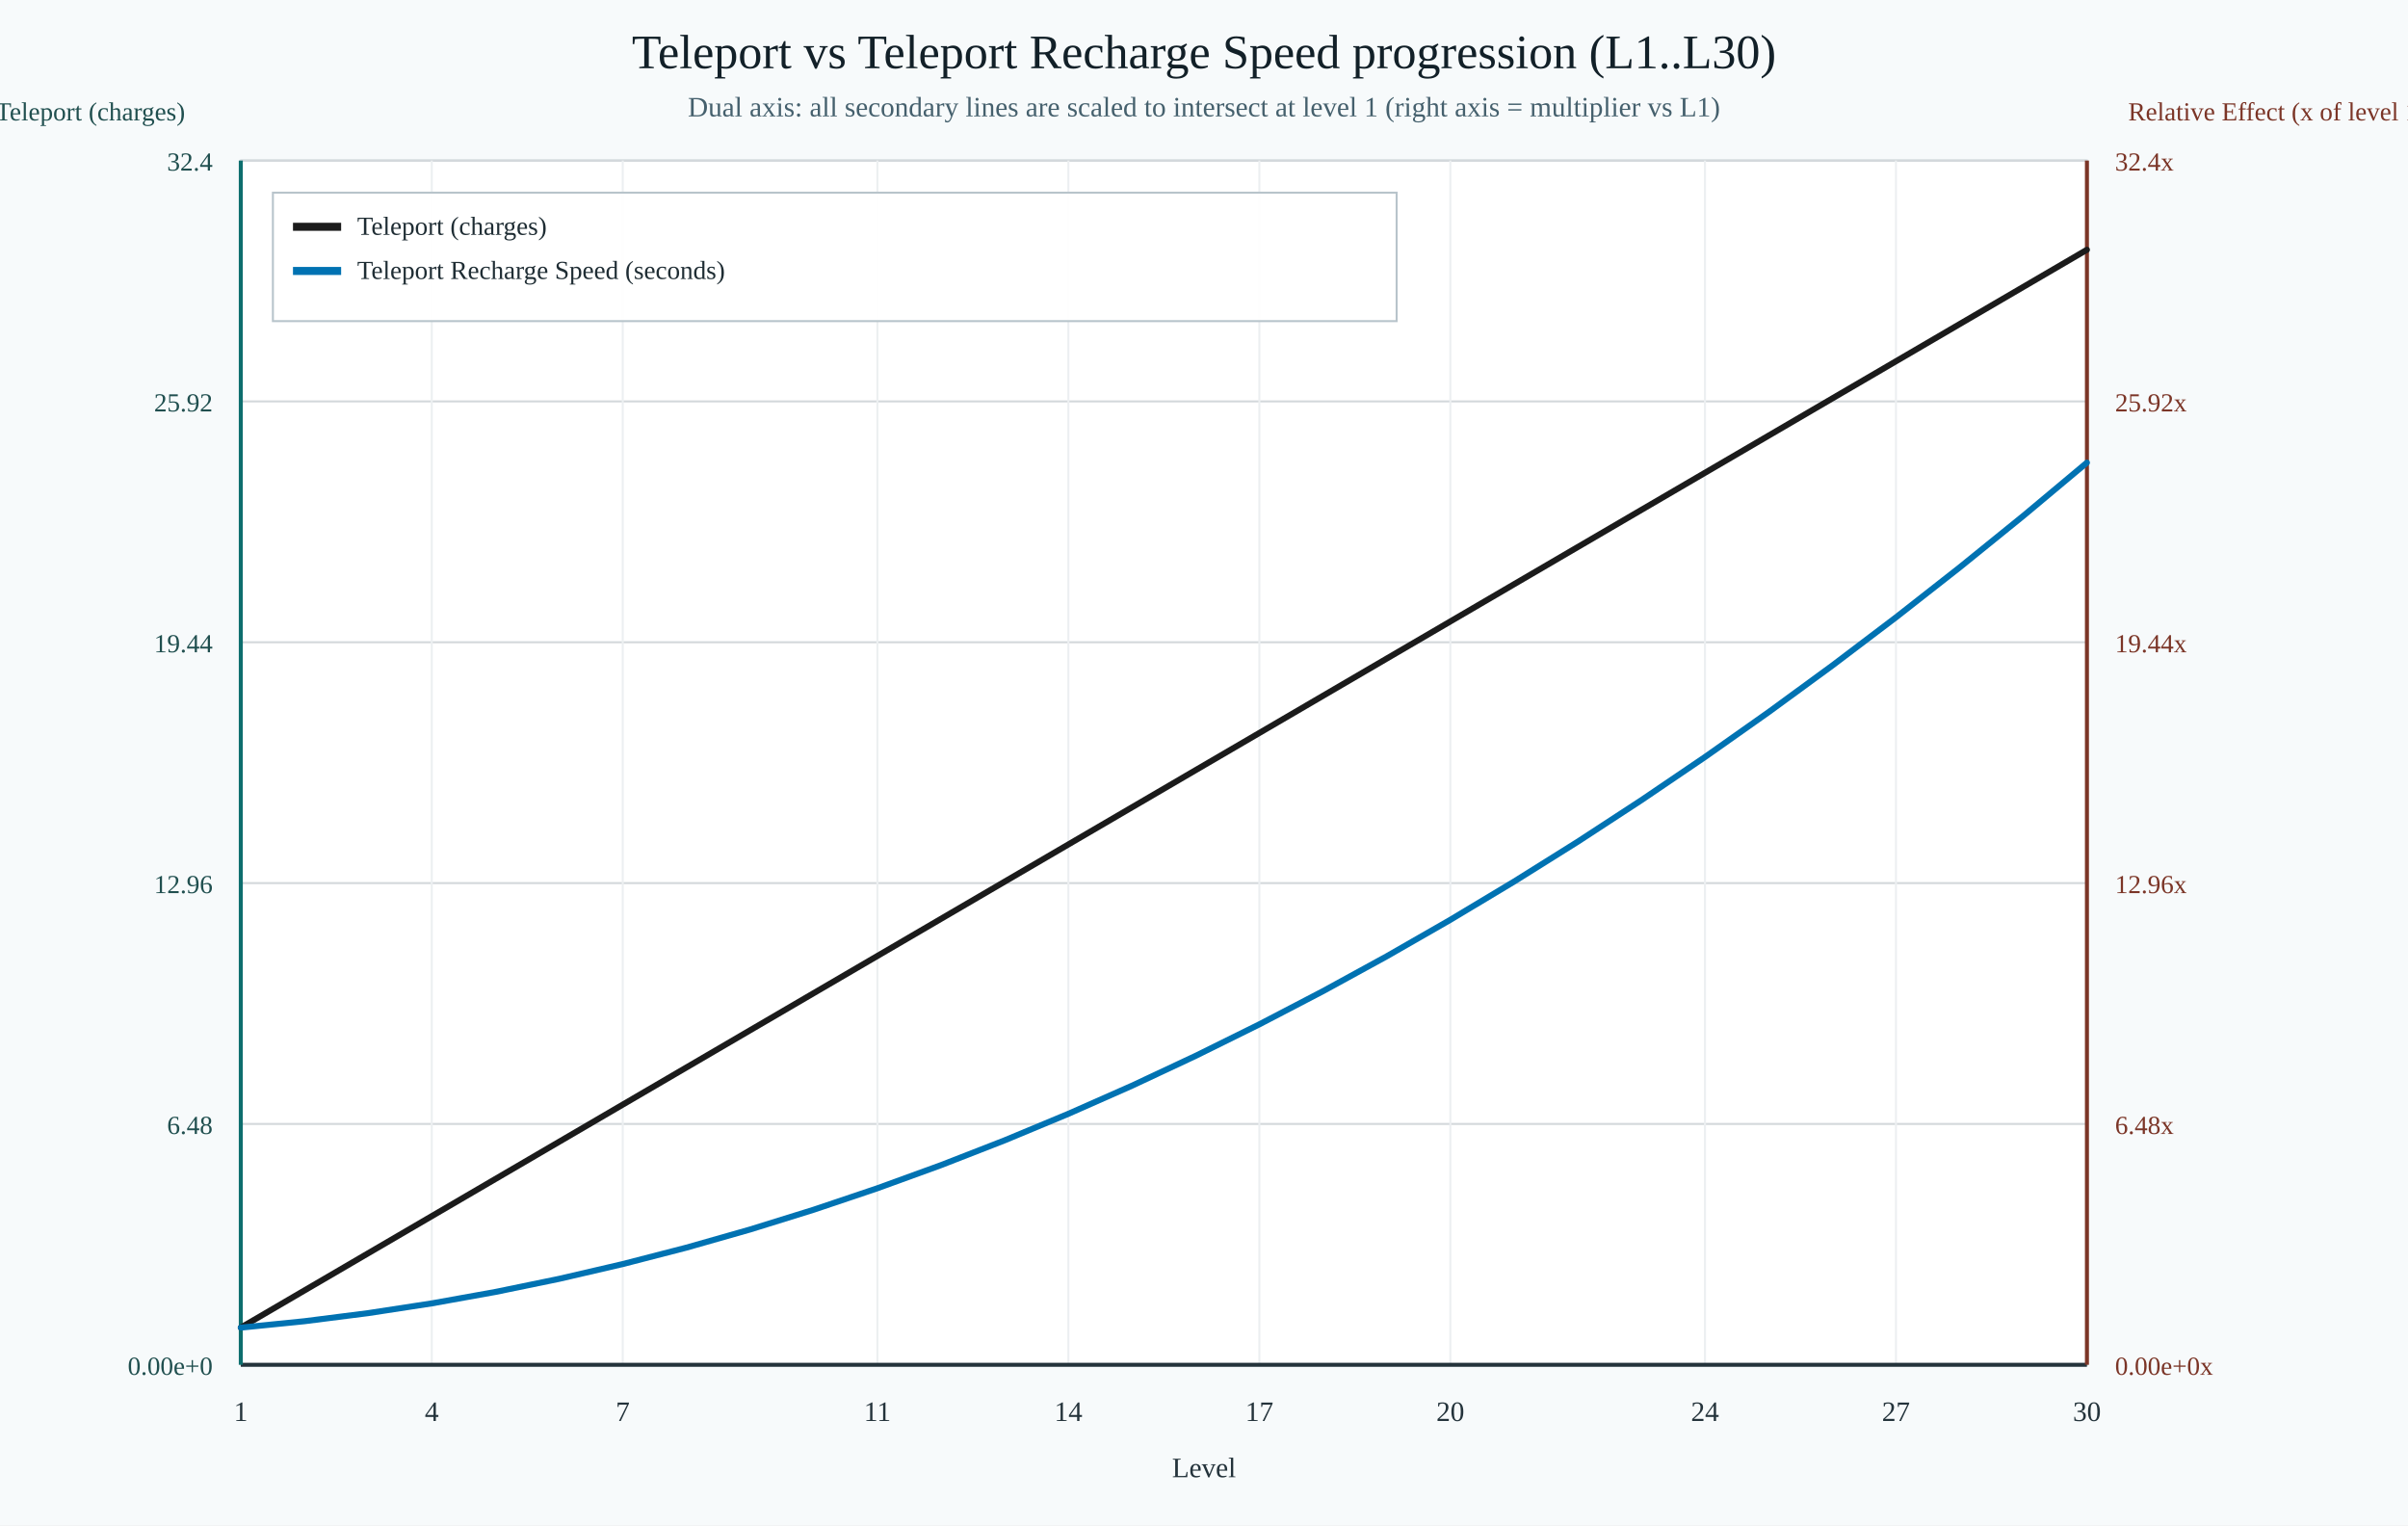
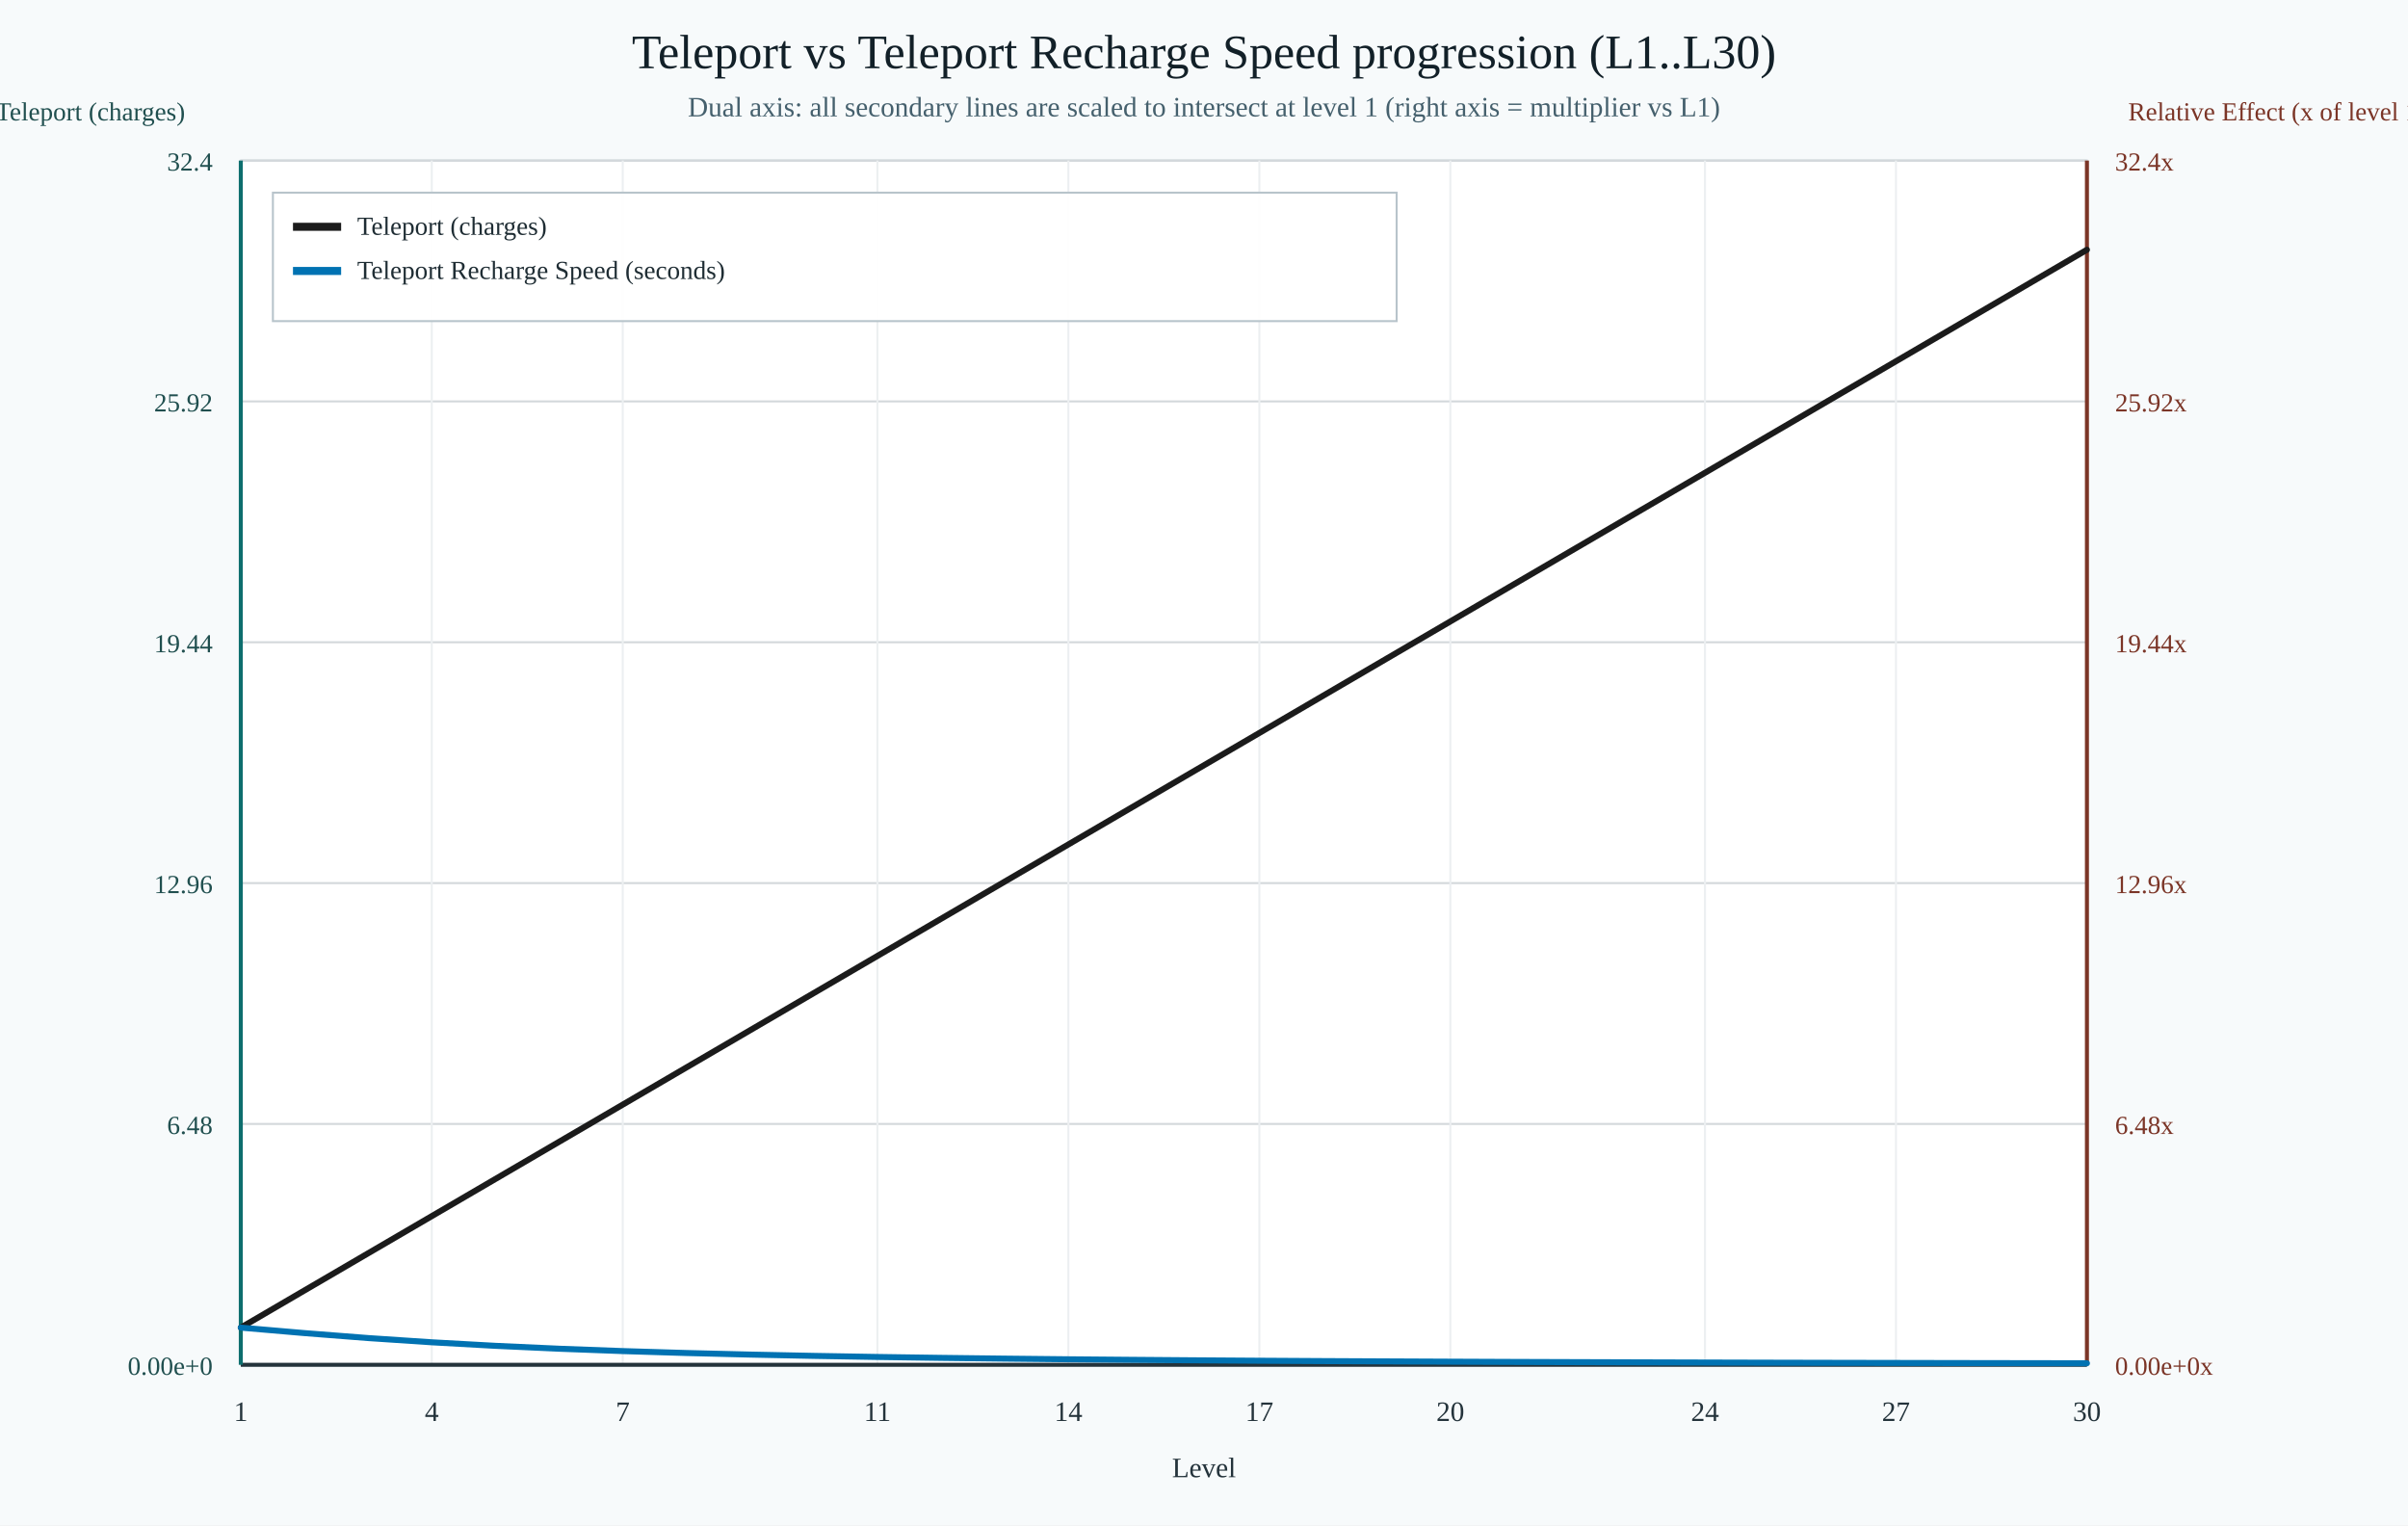
<svg xmlns="http://www.w3.org/2000/svg" width="1200" height="760" viewBox="0 0 1200 760">
  <rect x="0" y="0" width="1200" height="760" fill="#f7fafb" />
  <rect x="120" y="80" width="920" height="600" fill="#ffffff" stroke="#cad3d8" />
  <line x1="120" y1="680.00" x2="1040" y2="680.00" stroke="#d3d8db" stroke-width="1" />
  <line x1="120" y1="560.00" x2="1040" y2="560.00" stroke="#d3d8db" stroke-width="1" />
  <line x1="120" y1="440.00" x2="1040" y2="440.00" stroke="#d3d8db" stroke-width="1" />
  <line x1="120" y1="320.00" x2="1040" y2="320.00" stroke="#d3d8db" stroke-width="1" />
  <line x1="120" y1="200.00" x2="1040" y2="200.00" stroke="#d3d8db" stroke-width="1" />
  <line x1="120" y1="80.00" x2="1040" y2="80.00" stroke="#d3d8db" stroke-width="1" />
  <line x1="120.00" y1="80" x2="120.00" y2="680" stroke="#eceff1" stroke-width="1" />
  <line x1="215.17" y1="80" x2="215.17" y2="680" stroke="#eceff1" stroke-width="1" />
  <line x1="310.34" y1="80" x2="310.34" y2="680" stroke="#eceff1" stroke-width="1" />
  <line x1="437.24" y1="80" x2="437.24" y2="680" stroke="#eceff1" stroke-width="1" />
  <line x1="532.41" y1="80" x2="532.41" y2="680" stroke="#eceff1" stroke-width="1" />
  <line x1="627.59" y1="80" x2="627.59" y2="680" stroke="#eceff1" stroke-width="1" />
  <line x1="722.76" y1="80" x2="722.76" y2="680" stroke="#eceff1" stroke-width="1" />
  <line x1="849.66" y1="80" x2="849.66" y2="680" stroke="#eceff1" stroke-width="1" />
  <line x1="944.83" y1="80" x2="944.83" y2="680" stroke="#eceff1" stroke-width="1" />
  <line x1="1040.00" y1="80" x2="1040.00" y2="680" stroke="#eceff1" stroke-width="1" />
  <line x1="120" y1="680" x2="1040" y2="680" stroke="#24333b" stroke-width="2" />
  <line x1="120" y1="80" x2="120" y2="680" stroke="#0d6e6e" stroke-width="2" />
  <line x1="1040" y1="80" x2="1040" y2="680" stroke="#7b3527" stroke-width="2" />
  <path d="M 120.00 661.48 L 151.72 642.96 L 183.45 624.44 L 215.17 605.93 L 246.90 587.41 L 278.62 568.89 L 310.34 550.37 L 342.07 531.85 L 373.79 513.33 L 405.52 494.81 L 437.24 476.30 L 468.97 457.78 L 500.69 439.26 L 532.41 420.74 L 564.14 402.22 L 595.86 383.70 L 627.59 365.19 L 659.31 346.67 L 691.03 328.15 L 722.76 309.63 L 754.48 291.11 L 786.21 272.59 L 817.93 254.07 L 849.66 235.56 L 881.38 217.04 L 913.10 198.52 L 944.83 180.00 L 976.55 161.48 L 1008.28 142.96 L 1040.00 124.44" fill="none" stroke="#1b1b1b" stroke-width="3" stroke-linejoin="round" stroke-linecap="round" />
-   <path d="M 120.00 661.48 L 151.72 658.29 L 183.45 654.26 L 215.17 649.40 L 246.90 643.70 L 278.62 637.18 L 310.34 629.81 L 342.07 621.62 L 373.79 612.59 L 405.52 602.73 L 437.24 592.04 L 468.97 580.51 L 500.69 568.15 L 532.41 554.95 L 564.14 540.93 L 595.86 526.06 L 627.59 510.37 L 659.31 493.84 L 691.03 476.48 L 722.76 458.29 L 754.48 439.26 L 786.21 419.40 L 817.93 398.70 L 849.66 377.18 L 881.38 354.81 L 913.10 331.62 L 944.83 307.59 L 976.55 282.73 L 1008.28 257.04 L 1040.00 230.51" fill="none" stroke="#0072B2" stroke-width="3" stroke-linejoin="round" stroke-linecap="round" />
+   <path d="M 120.00 661.48 L 151.72 664.21 L 183.45 666.68 L 215.17 668.79 L 246.90 670.55 L 278.62 671.99 L 310.34 673.17 L 342.07 674.13 L 373.79 674.91 L 405.52 675.56 L 437.24 676.10 L 468.97 676.55 L 500.69 676.93 L 532.41 677.26 L 564.14 677.53 L 595.86 677.77 L 627.59 677.98 L 659.31 678.16 L 691.03 678.31 L 722.76 678.45 L 754.48 678.58 L 786.21 678.68 L 817.93 678.78 L 849.66 678.87 L 881.38 678.95 L 913.10 679.02 L 944.83 679.08 L 976.55 679.14 L 1008.28 679.19 L 1040.00 679.24" fill="none" stroke="#0072B2" stroke-width="3" stroke-linejoin="round" stroke-linecap="round" />
  <g>
    <rect x="136" y="96" width="560" height="64" fill="#ffffff" fill-opacity="0.92" stroke="#b8c4cb" />
    <g>
      <line x1="146" y1="113" x2="170" y2="113" stroke="#1b1b1b" stroke-width="4" />
      <text x="178" y="117" font-size="13" fill="#1f2d34">Teleport (charges)</text>
    </g>
    <g>
      <line x1="146" y1="135" x2="170" y2="135" stroke="#0072B2" stroke-width="4" />
      <text x="178" y="139" font-size="13" fill="#1f2d34">Teleport Recharge Speed (seconds)</text>
    </g>
  </g>
  <text x="120.00" y="708" font-size="14" text-anchor="middle" fill="#24333b">1</text>
  <text x="215.17" y="708" font-size="14" text-anchor="middle" fill="#24333b">4</text>
  <text x="310.34" y="708" font-size="14" text-anchor="middle" fill="#24333b">7</text>
  <text x="437.24" y="708" font-size="14" text-anchor="middle" fill="#24333b">11</text>
  <text x="532.41" y="708" font-size="14" text-anchor="middle" fill="#24333b">14</text>
  <text x="627.59" y="708" font-size="14" text-anchor="middle" fill="#24333b">17</text>
  <text x="722.76" y="708" font-size="14" text-anchor="middle" fill="#24333b">20</text>
  <text x="849.66" y="708" font-size="14" text-anchor="middle" fill="#24333b">24</text>
  <text x="944.83" y="708" font-size="14" text-anchor="middle" fill="#24333b">27</text>
  <text x="1040.00" y="708" font-size="14" text-anchor="middle" fill="#24333b">30</text>
  <text x="106" y="685.00" font-size="13" text-anchor="end" fill="#204f4f">0.00e+0</text>
  <text x="106" y="565.00" font-size="13" text-anchor="end" fill="#204f4f">6.48</text>
  <text x="106" y="445.00" font-size="13" text-anchor="end" fill="#204f4f">12.96</text>
  <text x="106" y="325.00" font-size="13" text-anchor="end" fill="#204f4f">19.44</text>
  <text x="106" y="205.00" font-size="13" text-anchor="end" fill="#204f4f">25.92</text>
  <text x="106" y="85.00" font-size="13" text-anchor="end" fill="#204f4f">32.4</text>
  <text x="1054" y="685.00" font-size="13" text-anchor="start" fill="#7b3527">0.00e+0x</text>
  <text x="1054" y="565.00" font-size="13" text-anchor="start" fill="#7b3527">6.48x</text>
  <text x="1054" y="445.00" font-size="13" text-anchor="start" fill="#7b3527">12.96x</text>
  <text x="1054" y="325.00" font-size="13" text-anchor="start" fill="#7b3527">19.44x</text>
  <text x="1054" y="205.00" font-size="13" text-anchor="start" fill="#7b3527">25.92x</text>
  <text x="1054" y="85.00" font-size="13" text-anchor="start" fill="#7b3527">32.4x</text>
  <text x="600" y="34" font-size="24" text-anchor="middle" fill="#122028">Teleport vs Teleport Recharge Speed progression (L1..L30)</text>
  <text x="600" y="58" font-size="14" text-anchor="middle" fill="#45606d">Dual axis: all secondary lines are scaled to intersect at level 1 (right axis = multiplier vs L1)</text>
  <text x="600" y="736" font-size="14" text-anchor="middle" fill="#24333b">Level</text>
  <text x="45" y="60" font-size="13" text-anchor="middle" fill="#204f4f">Teleport (charges)</text>
  <text x="1135" y="60" font-size="13" text-anchor="middle" fill="#7b3527">Relative Effect (x of level 1)</text>
</svg>
